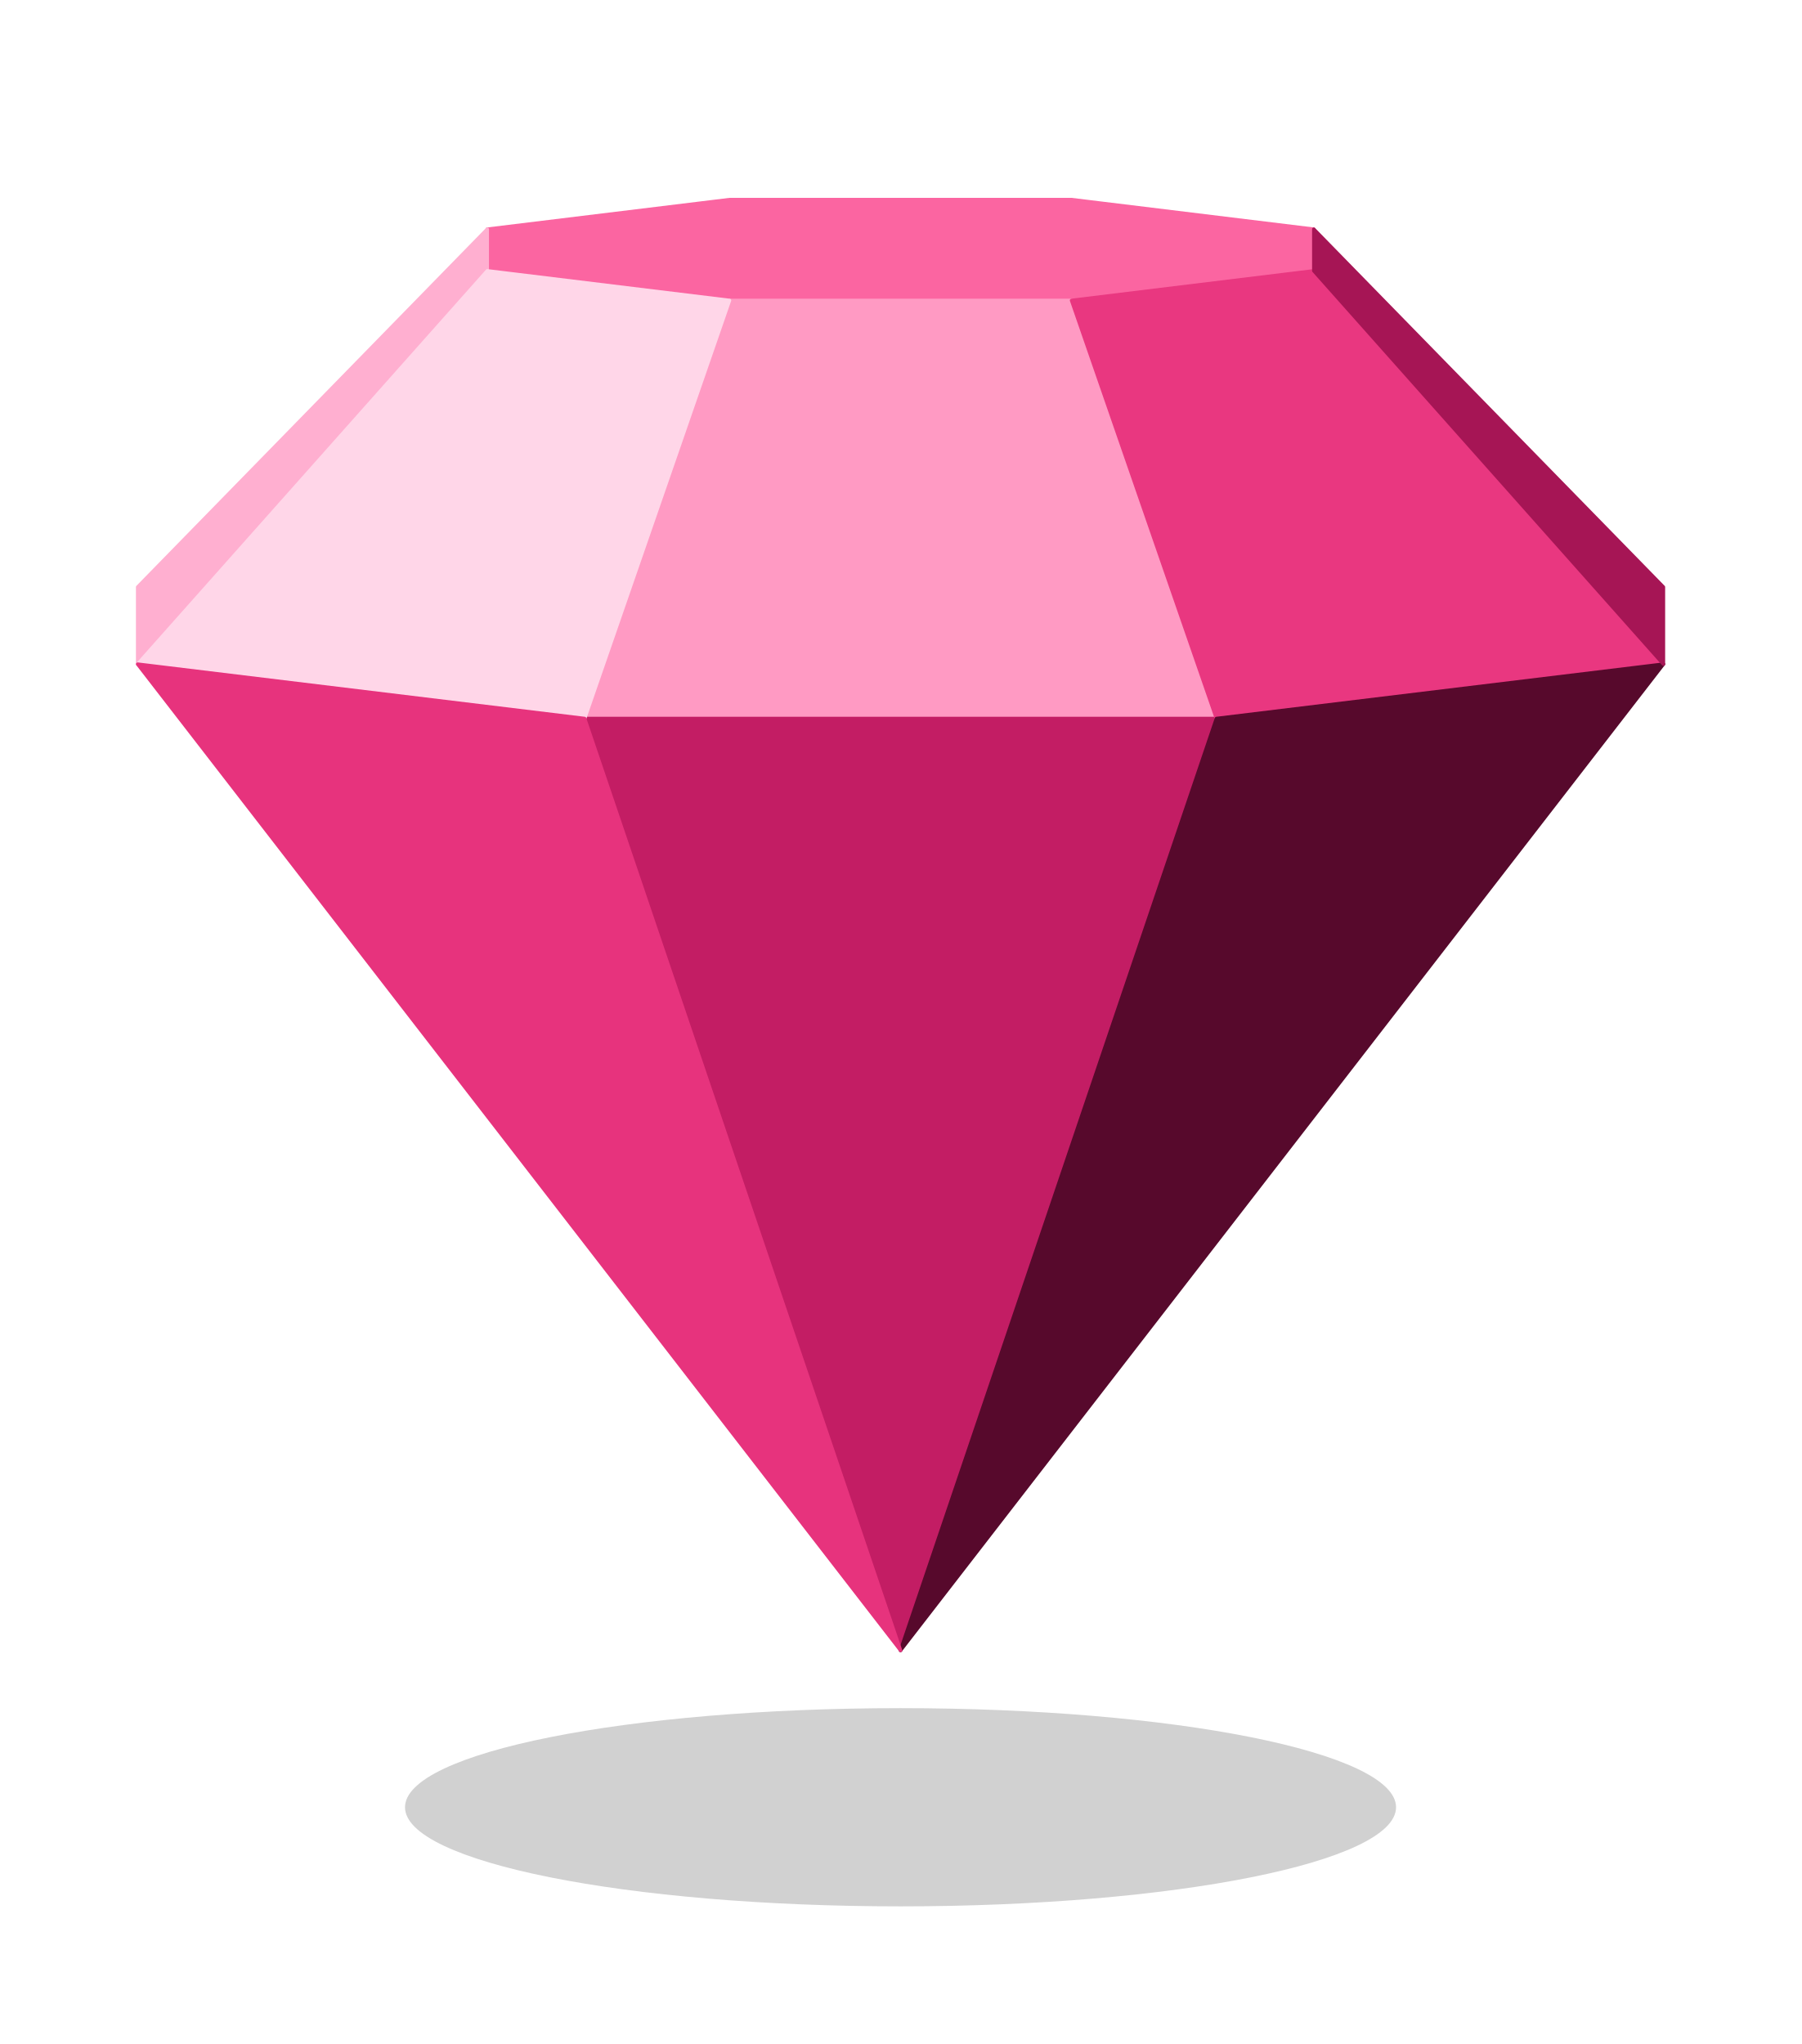
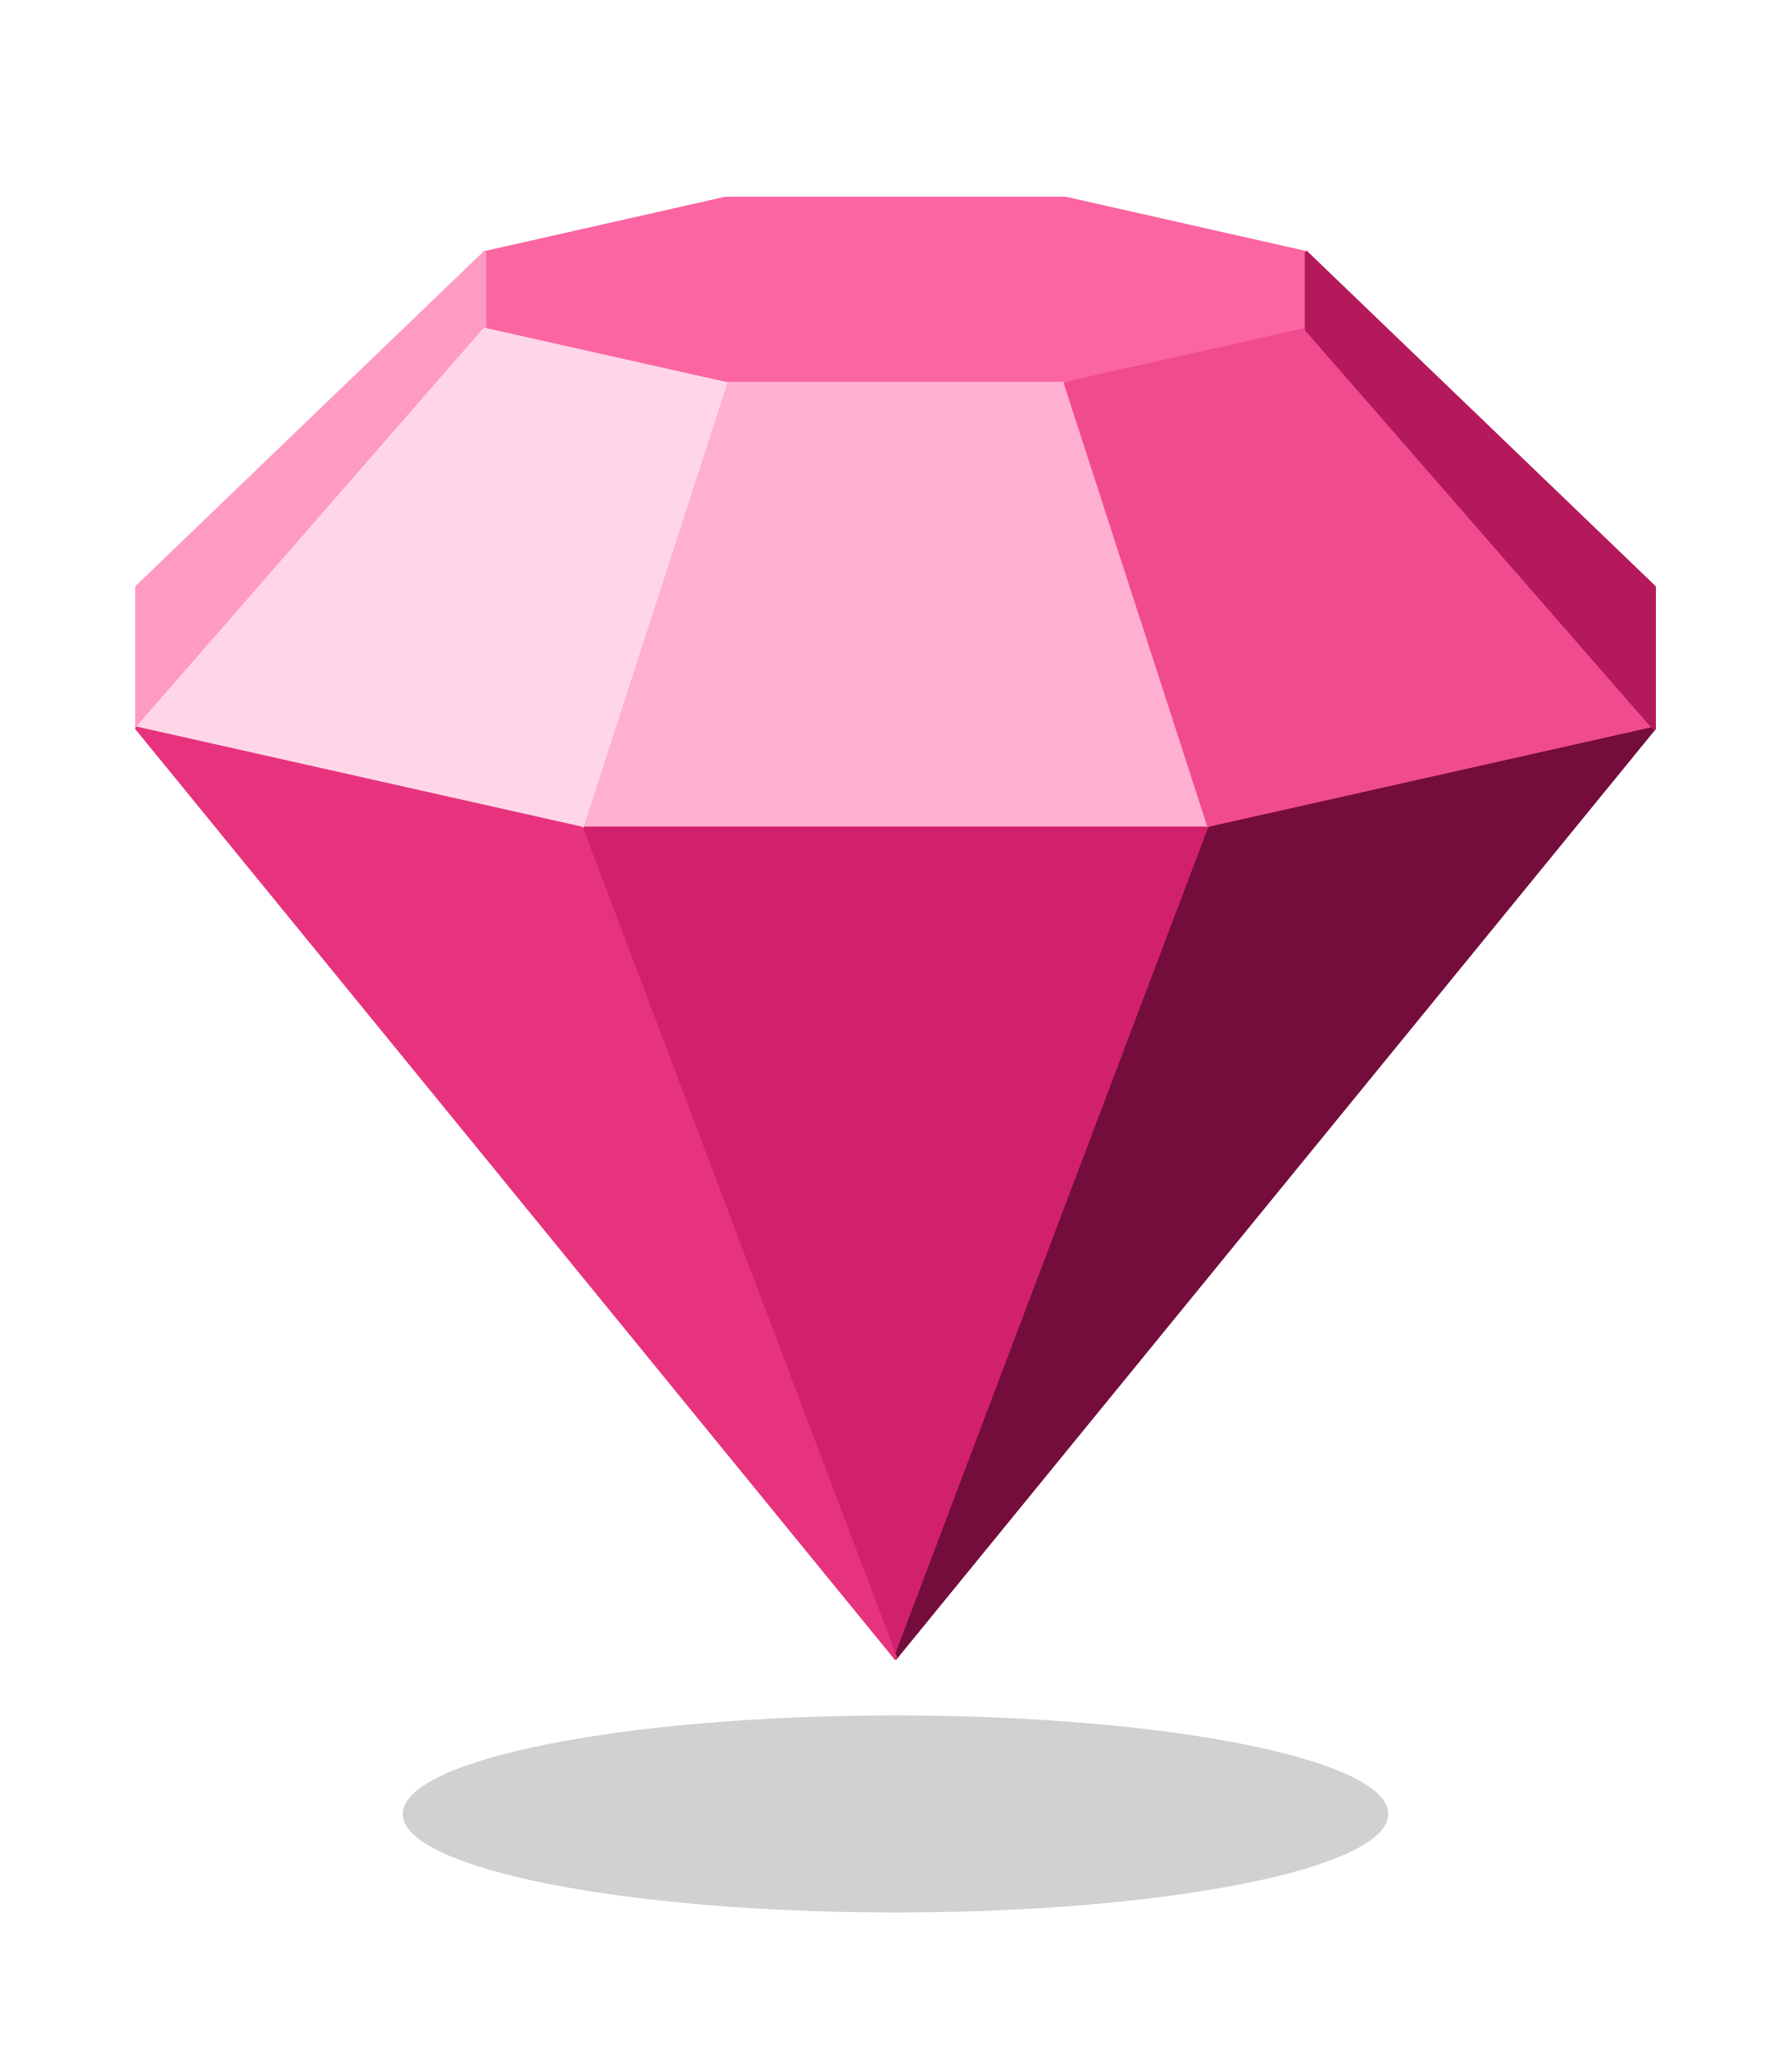
- <svg xmlns="http://www.w3.org/2000/svg" viewBox="-261.7 -268.8 523.5 594">
+ <svg xmlns="http://www.w3.org/2000/svg" viewBox="-261.7 -271.3 523.5 598.9">
  <defs>
-     <path id="gem-f0" stroke-width="1" stroke-linejoin="round" vector-effect="non-scaling-stroke" d="M49.7 -181.5 L120.1 -190.1 L120.1 -202.2 L49.7 -210.8 L-49.7 -210.8 L-120.1 -202.2 L-120.1 -190.1 L-49.7 -181.5 Z" />
-     <path id="gem-f1" stroke-width="1" stroke-linejoin="round" vector-effect="non-scaling-stroke" d="M-49.7 -181.5 L49.7 -181.5 L91.8 -60 L-91.8 -60 Z" />
-     <path id="gem-f2" stroke-width="1" stroke-linejoin="round" vector-effect="non-scaling-stroke" d="M-91.8 -60 L91.8 -60 L0 210.8 Z" />
-     <path id="gem-f3" stroke-width="1" stroke-linejoin="round" vector-effect="non-scaling-stroke" d="M49.7 -181.5 L120.1 -190.1 L221.7 -75.8 L91.8 -60 Z" />
-     <path id="gem-f4" stroke-width="1" stroke-linejoin="round" vector-effect="non-scaling-stroke" d="M91.8 -60 L221.7 -75.8 L0 210.8 Z" />
-     <path id="gem-f5" stroke-width="1" stroke-linejoin="round" vector-effect="non-scaling-stroke" d="M120.1 -190.1 L120.1 -202.2 L221.7 -98.2 L221.7 -75.8 Z" />
-     <path id="gem-f13" stroke-width="1" stroke-linejoin="round" vector-effect="non-scaling-stroke" d="M-120.1 -202.2 L-120.1 -190.1 L-221.7 -75.8 L-221.7 -98.2 Z" />
-     <path id="gem-f15" stroke-width="1" stroke-linejoin="round" vector-effect="non-scaling-stroke" d="M-120.1 -190.1 L-49.7 -181.5 L-91.8 -60 L-221.7 -75.8 Z" />
-     <path id="gem-f16" stroke-width="1" stroke-linejoin="round" vector-effect="non-scaling-stroke" d="M-221.7 -75.8 L-91.8 -60 L0 210.8 Z" />
+     <path id="gem-f0" stroke-width="1" stroke-linejoin="round" vector-effect="non-scaling-stroke" d="M49.7 -159.2 L120.1 -175 L120.1 -197.4 L49.7 -213.3 L-49.7 -213.3 L-120.1 -197.4 L-120.1 -175 L-49.7 -159.2 Z" />
+     <path id="gem-f1" stroke-width="1" stroke-linejoin="round" vector-effect="non-scaling-stroke" d="M-49.7 -159.2 L49.7 -159.2 L91.8 -29.2 L-91.8 -29.2 Z" />
+     <path id="gem-f2" stroke-width="1" stroke-linejoin="round" vector-effect="non-scaling-stroke" d="M-91.8 -29.2 L91.8 -29.2 L0 213.3 Z" />
+     <path id="gem-f3" stroke-width="1" stroke-linejoin="round" vector-effect="non-scaling-stroke" d="M49.7 -159.2 L120.1 -175 L221.7 -58.4 L91.8 -29.2 Z" />
+     <path id="gem-f4" stroke-width="1" stroke-linejoin="round" vector-effect="non-scaling-stroke" d="M91.8 -29.2 L221.7 -58.4 L0 213.3 Z" />
+     <path id="gem-f5" stroke-width="1" stroke-linejoin="round" vector-effect="non-scaling-stroke" d="M120.1 -175 L120.1 -197.4 L221.7 -99.7 L221.7 -58.4 Z" />
+     <path id="gem-f13" stroke-width="1" stroke-linejoin="round" vector-effect="non-scaling-stroke" d="M-120.1 -197.4 L-120.1 -175 L-221.7 -58.4 L-221.7 -99.7 Z" />
+     <path id="gem-f15" stroke-width="1" stroke-linejoin="round" vector-effect="non-scaling-stroke" d="M-120.1 -175 L-49.7 -159.2 L-91.8 -29.2 L-221.7 -58.4 Z" />
+     <path id="gem-f16" stroke-width="1" stroke-linejoin="round" vector-effect="non-scaling-stroke" d="M-221.7 -58.4 L-91.8 -29.2 L0 213.3 Z" />
  </defs>
-   <ellipse cx="0" cy="256.4" rx="144" ry="28.8" fill="#000" fill-opacity="0.18">
+   <ellipse cx="0" cy="258.9" rx="144" ry="28.8" fill="#000" fill-opacity="0.18">
    <animate attributeName="rx" dur="3s" repeatCount="indefinite" calcMode="spline" keyTimes="0;0.5;1" keySplines="0.45 0 0.55 1;0.45 0 0.55 1" values="144;100.8;144" />
    <animate attributeName="ry" dur="3s" repeatCount="indefinite" calcMode="spline" keyTimes="0;0.5;1" keySplines="0.45 0 0.55 1;0.45 0 0.55 1" values="28.8;20.2;28.8" />
    <animate attributeName="fill-opacity" dur="3s" repeatCount="indefinite" calcMode="spline" keyTimes="0;0.5;1" keySplines="0.45 0 0.55 1;0.45 0 0.55 1" values="0.18;0.09;0.18" />
  </ellipse>
  <g>
    <animateTransform attributeName="transform" type="translate" dur="3s" repeatCount="indefinite" calcMode="spline" keyTimes="0;0.5;1" keySplines="0.45 0 0.55 1;0.45 0 0.55 1" values="0 0;0 -18;0 0" />
    <use href="#gem-f0" fill="#fb65a1" stroke="#fb65a1" />
-     <use href="#gem-f1" fill="#ff9ac3" stroke="#ff9ac3" />
-     <use href="#gem-f2" fill="#c31d64" stroke="#c31d64" />
-     <use href="#gem-f3" fill="#e93780" stroke="#e93780" />
-     <use href="#gem-f4" fill="#57092c" stroke="#57092c" />
-     <use href="#gem-f5" fill="#a61555" stroke="#a61555" />
-     <use href="#gem-f13" fill="#ffafd0" stroke="#ffafd0" />
+     <use href="#gem-f1" fill="#ffafd0" stroke="#ffafd0" />
+     <use href="#gem-f2" fill="#d2216c" stroke="#d2216c" />
+     <use href="#gem-f3" fill="#f14b8f" stroke="#f14b8f" />
+     <use href="#gem-f4" fill="#740d3b" stroke="#740d3b" />
+     <use href="#gem-f5" fill="#b4195c" stroke="#b4195c" />
+     <use href="#gem-f13" fill="#ff9ac3" stroke="#ff9ac3" />
    <use href="#gem-f15" fill="#ffd6e8" stroke="#ffd6e8" />
    <use href="#gem-f16" fill="#e7337d" stroke="#e7337d" />
  </g>
</svg>
